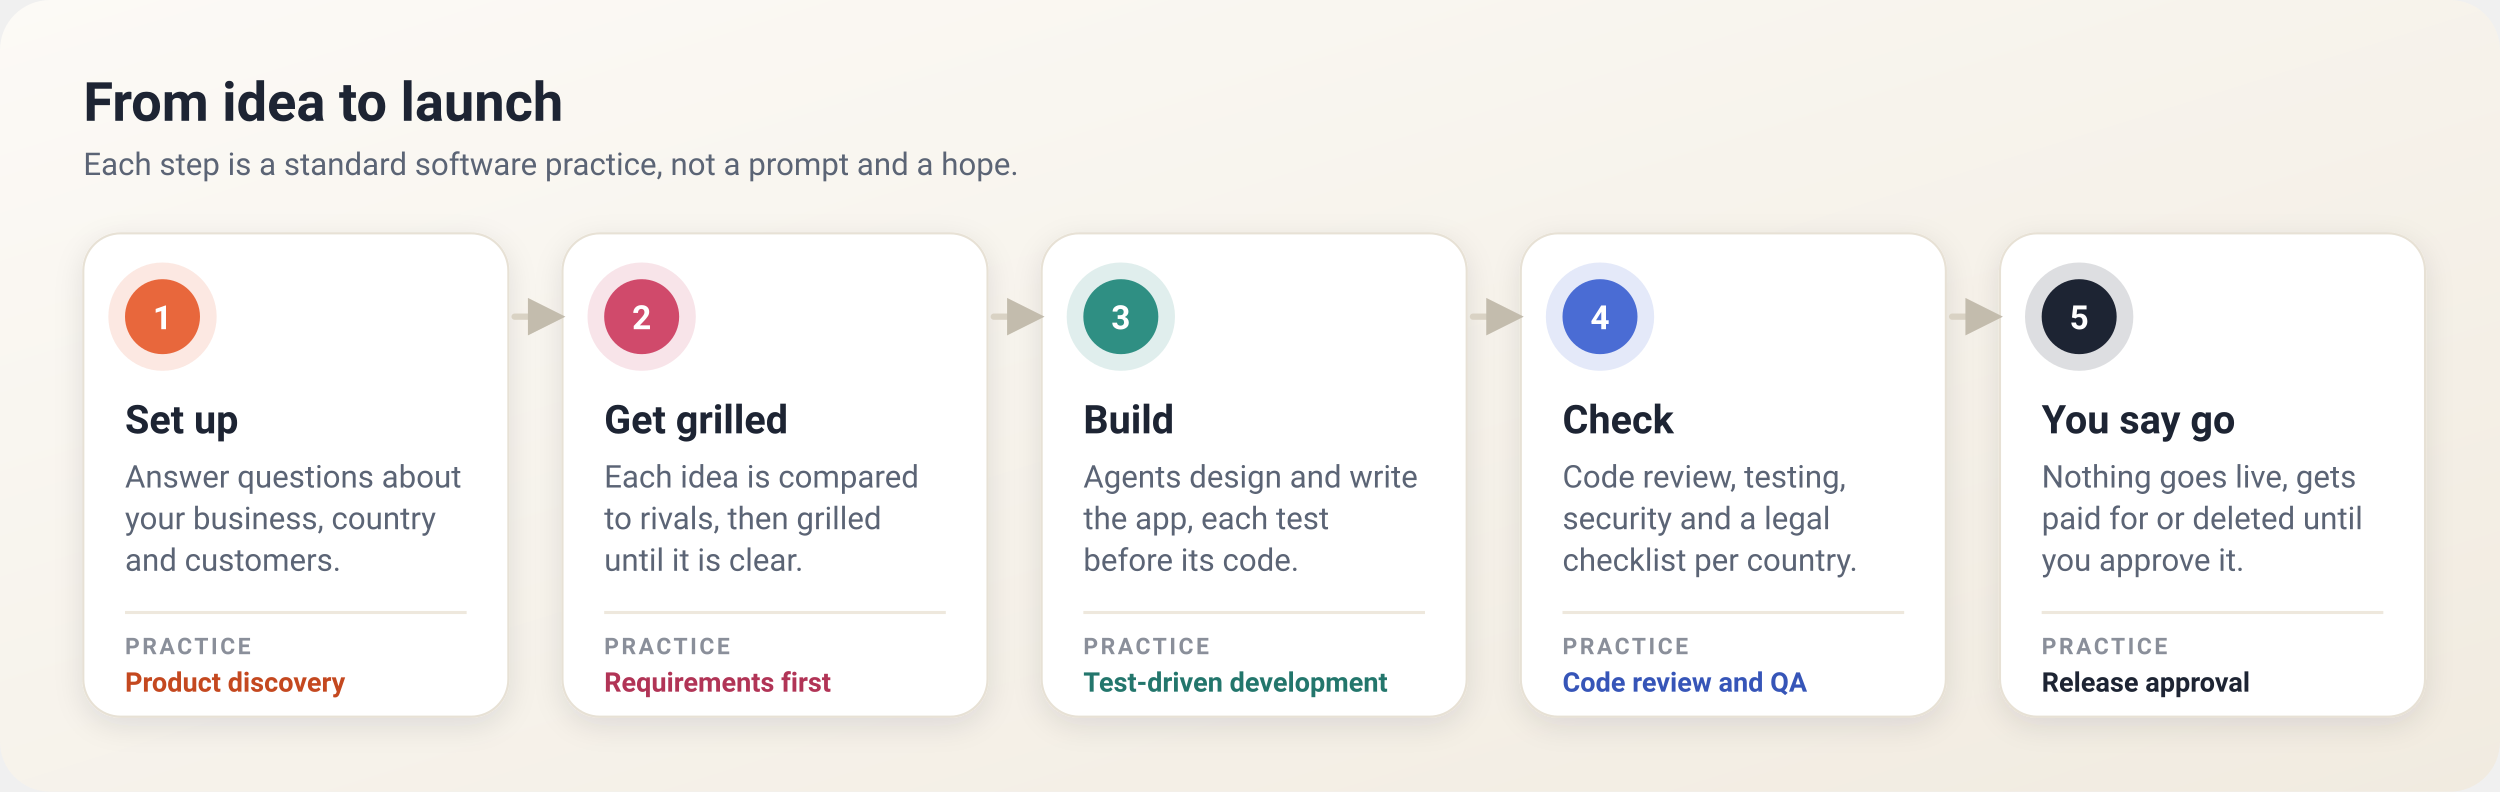
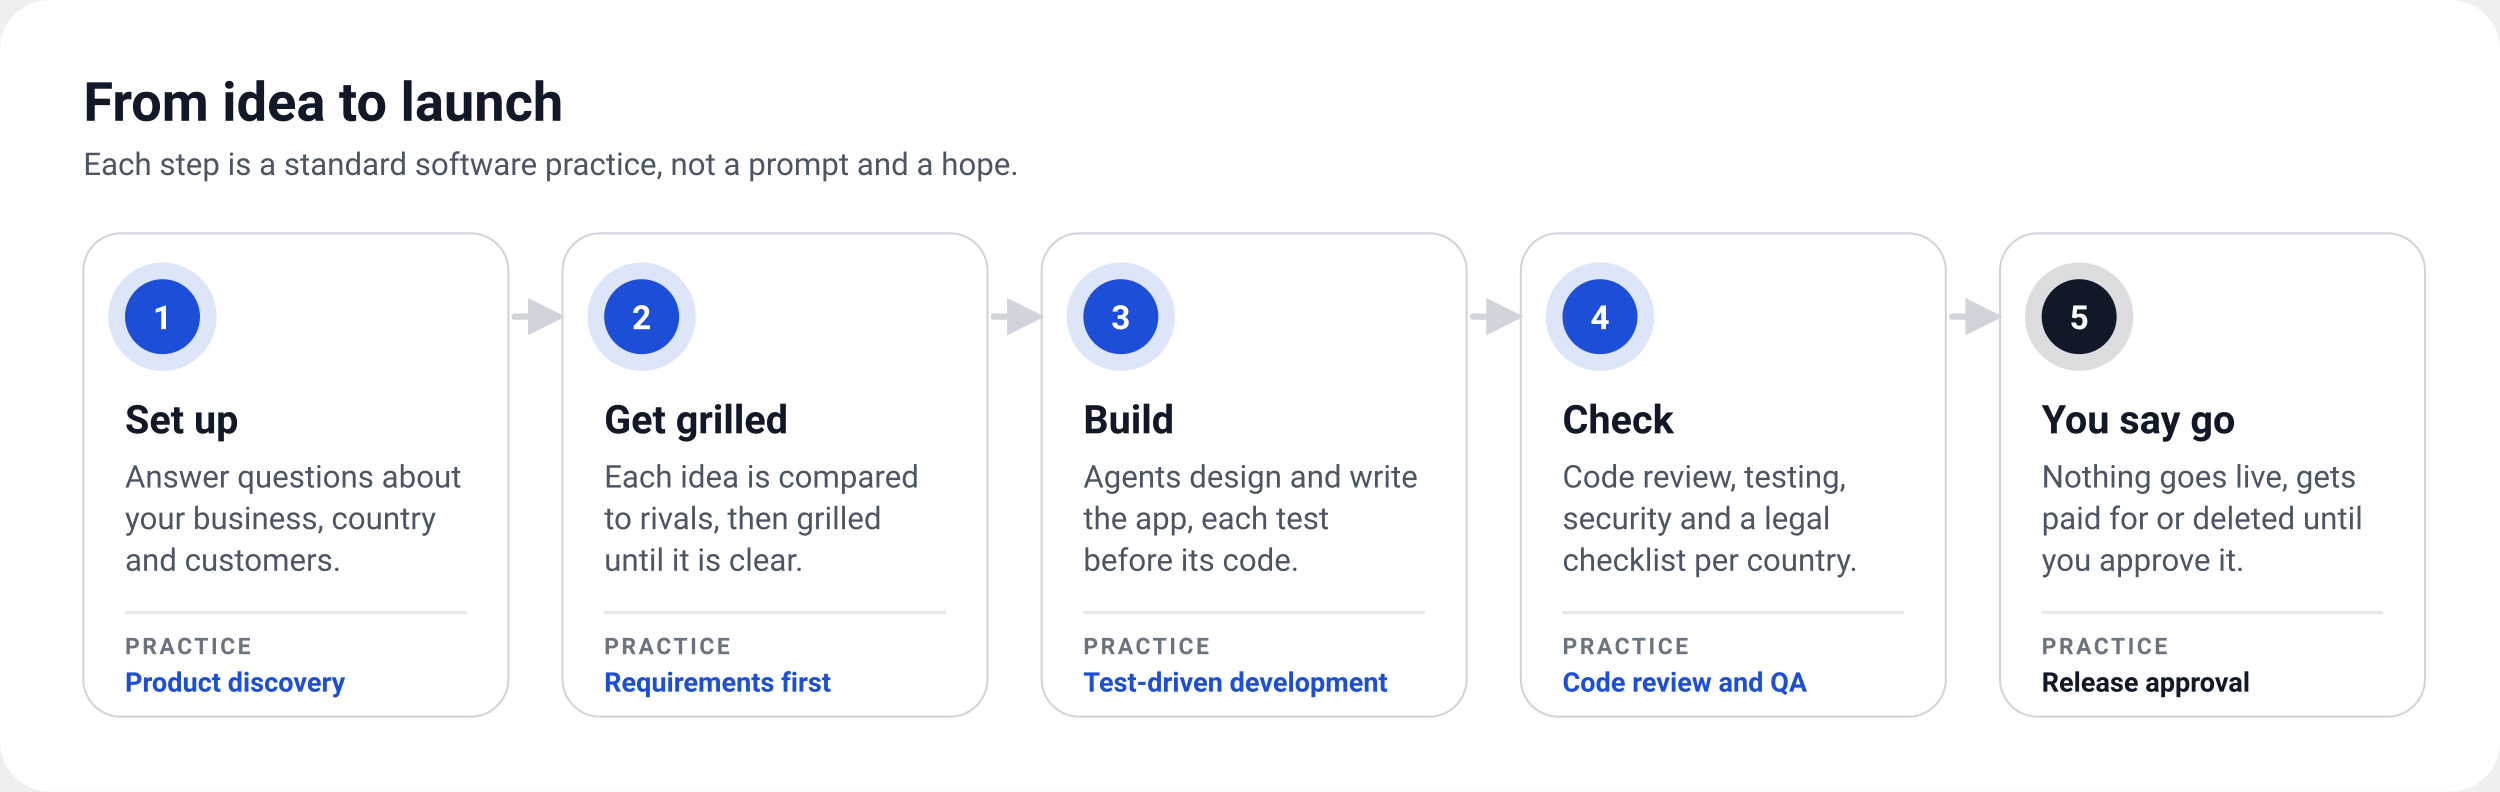
<svg xmlns="http://www.w3.org/2000/svg" viewBox="0 0 1200 380" role="img" aria-labelledby="t d">
  <style>
-     .bg1 { stop-color: #fcfaf6; } .bg2 { stop-color: #f1ebe0; }
-     .card { fill: #ffffff; stroke: #e7e1d5; stroke-width: 1; }
-     .ink { fill: #1d2433; } .soft { fill: #5b6475; } .rule { stroke: #eee8dd; stroke-width: 1.5; }
-     .track { stroke: #d9d2c4; stroke-width: 3; fill: none; stroke-linecap: round; }
-     .head { fill: #c3bcad; } .num { fill: #ffffff; } .label { fill: #8a8f9a; }
-     .n1 { fill: #e8673c; } .n2 { fill: #d04a6b; } .n3 { fill: #2f8f83; } .n4 { fill: #4a6cd4; } .n5 { fill: #1d2433; }
-     .t1 { fill: #c4481f; } .t2 { fill: #b13456; } .t3 { fill: #23766c; } .t4 { fill: #3655b8; } .t5 { fill: #1d2433; }
+     .bg1, .bg2 { stop-color: #ffffff; }
+     .ink { fill: #111827; } .soft { fill: #4b5563; }
+     .card { fill: #ffffff; stroke: #d1d5db; stroke-width: 1; } .rule { stroke: #e5e7eb; stroke-width: 1.5; }
+     .track { stroke: #d1d5db; stroke-width: 3; fill: none; stroke-linecap: round; } .head { fill: #d1d5db; }
+     .num { fill: #ffffff; } .num5 { fill: #ffffff; } .label { fill: #6b7280; }
+     .n1, .n2, .n3, .n4 { fill: #1d4ed8; } .n5 { fill: #111827; }
+     .t1, .t2, .t3, .t4 { fill: #1d4ed8; } .t5 { fill: #111827; }
    text { font-family: -apple-system, "Segoe UI", Roboto, Helvetica, Arial, sans-serif; }
+     .mono { font-family: ui-monospace, "SF Mono", Menlo, Consolas, monospace; }
    @media (prefers-color-scheme: dark) {
-       .bg1 { stop-color: #1a2131; } .bg2 { stop-color: #0e121a; }
-       .card { fill: #1f2734; stroke: #313a4a; } .ink { fill: #eef0f4; } .soft { fill: #a3abba; } .rule { stroke: #2c3544; }
-       .track { stroke: #3a4354; } .head { fill: #4a5363; } .label { fill: #7c8596; }
-       .n5 { fill: #f2efe8; } .num5 { fill: #141922; }
-       .t1 { fill: #f39a76; } .t2 { fill: #ee8aa6; } .t3 { fill: #6cc7bb; } .t4 { fill: #93abf0; } .t5 { fill: #eef0f4; }
+       .bg1, .bg2 { stop-color: #0d1117; }
+       .ink { fill: #e6edf3; } .soft { fill: #9da7b3; }
+       .card { fill: #0d1117; stroke: #30363d; stroke-width: 1; } .rule { stroke: #21262d; stroke-width: 1.5; }
+       .track { stroke: #30363d; stroke-width: 3; fill: none; stroke-linecap: round; } .head { fill: #30363d; }
+       .num { fill: #ffffff; } .num5 { fill: #0d1117; } .label { fill: #7d8590; }
+       .n1, .n2, .n3, .n4 { fill: #2f6feb; } .n5 { fill: #e6edf3; }
+       .t1, .t2, .t3, .t4 { fill: #79b0ff; } .t5 { fill: #e6edf3; }
    }
  </style>
  <defs>
    <linearGradient id="bg" x1="0" y1="0" x2="1" y2="1">
      <stop offset="0" class="bg1" />
      <stop offset="1" class="bg2" />
    </linearGradient>
    <filter id="sh" x="-20%" y="-20%" width="140%" height="150%">
      <feDropShadow dx="0" dy="4" stdDeviation="7" flood-color="#1d2433" flood-opacity="0.10" />
    </filter>
    <marker id="a" viewBox="0 0 10 10" refX="7" refY="5" markerWidth="6" markerHeight="6" orient="auto">
      <path class="head" d="M0 0 L10 5 L0 10 z" />
    </marker>
  </defs>
  <rect width="1200" height="380" rx="24" fill="url(#bg)" />
  <text class="ink" x="40" y="58" font-size="26" font-weight="700">From idea to launch</text>
  <text class="soft" x="40" y="84" font-size="15">Each step is a standard software practice, not a prompt and a hope.</text>
  <g font-size="15">
    <g transform="translate(40 112)">
-       <rect class="card" width="204" height="232" rx="18" filter="url(#sh)" />
+       <rect class="card" width="204" height="232" rx="18" />
      <circle class="n1" cx="38" cy="40" r="26" opacity="0.15" />
      <circle class="n1" cx="38" cy="40" r="18" />
      <text class="num" x="38" y="46" font-size="16" font-weight="700" text-anchor="middle">1</text>
      <text class="ink" x="20" y="96" font-size="19" font-weight="700">Set up</text>
      <text class="soft" x="20" y="122">Answer questions about</text>
      <text class="soft" x="20" y="142">your business, country</text>
      <text class="soft" x="20" y="162">and customers.</text>
      <path class="rule" d="M20 182 H184" />
      <text class="label" x="20" y="202" font-size="11" font-weight="700" letter-spacing="1.2">PRACTICE</text>
      <text class="t1" x="20" y="220" font-size="13" font-weight="700">Product discovery</text>
    </g>
    <g transform="translate(270 112)">
-       <rect class="card" width="204" height="232" rx="18" filter="url(#sh)" />
+       <rect class="card" width="204" height="232" rx="18" />
      <circle class="n2" cx="38" cy="40" r="26" opacity="0.15" />
      <circle class="n2" cx="38" cy="40" r="18" />
      <text class="num" x="38" y="46" font-size="16" font-weight="700" text-anchor="middle">2</text>
      <text class="ink" x="20" y="96" font-size="19" font-weight="700">Get grilled</text>
      <text class="soft" x="20" y="122">Each idea is compared</text>
      <text class="soft" x="20" y="142">to rivals, then grilled</text>
      <text class="soft" x="20" y="162">until it is clear.</text>
      <path class="rule" d="M20 182 H184" />
      <text class="label" x="20" y="202" font-size="11" font-weight="700" letter-spacing="1.2">PRACTICE</text>
      <text class="t2" x="20" y="220" font-size="13" font-weight="700">Requirements first</text>
    </g>
    <g transform="translate(500 112)">
-       <rect class="card" width="204" height="232" rx="18" filter="url(#sh)" />
+       <rect class="card" width="204" height="232" rx="18" />
      <circle class="n3" cx="38" cy="40" r="26" opacity="0.15" />
      <circle class="n3" cx="38" cy="40" r="18" />
      <text class="num" x="38" y="46" font-size="16" font-weight="700" text-anchor="middle">3</text>
      <text class="ink" x="20" y="96" font-size="19" font-weight="700">Build</text>
      <text class="soft" x="20" y="122">Agents design and write</text>
      <text class="soft" x="20" y="142">the app, each test</text>
      <text class="soft" x="20" y="162">before its code.</text>
      <path class="rule" d="M20 182 H184" />
      <text class="label" x="20" y="202" font-size="11" font-weight="700" letter-spacing="1.2">PRACTICE</text>
      <text class="t3" x="20" y="220" font-size="13" font-weight="700">Test-driven development</text>
    </g>
    <g transform="translate(730 112)">
-       <rect class="card" width="204" height="232" rx="18" filter="url(#sh)" />
+       <rect class="card" width="204" height="232" rx="18" />
      <circle class="n4" cx="38" cy="40" r="26" opacity="0.15" />
      <circle class="n4" cx="38" cy="40" r="18" />
      <text class="num" x="38" y="46" font-size="16" font-weight="700" text-anchor="middle">4</text>
      <text class="ink" x="20" y="96" font-size="19" font-weight="700">Check</text>
      <text class="soft" x="20" y="122">Code review, testing,</text>
      <text class="soft" x="20" y="142">security and a legal</text>
      <text class="soft" x="20" y="162">checklist per country.</text>
      <path class="rule" d="M20 182 H184" />
      <text class="label" x="20" y="202" font-size="11" font-weight="700" letter-spacing="1.2">PRACTICE</text>
      <text class="t4" x="20" y="220" font-size="13" font-weight="700">Code review and QA</text>
    </g>
    <g transform="translate(960 112)">
-       <rect class="card" width="204" height="232" rx="18" filter="url(#sh)" />
+       <rect class="card" width="204" height="232" rx="18" />
      <circle class="n5" cx="38" cy="40" r="26" opacity="0.15" />
      <circle class="n5" cx="38" cy="40" r="18" />
      <text class="num num5" x="38" y="46" font-size="16" font-weight="700" text-anchor="middle">5</text>
      <text class="ink" x="20" y="96" font-size="19" font-weight="700">You say go</text>
      <text class="soft" x="20" y="122">Nothing goes live, gets</text>
      <text class="soft" x="20" y="142">paid for or deleted until</text>
      <text class="soft" x="20" y="162">you approve it.</text>
      <path class="rule" d="M20 182 H184" />
      <text class="label" x="20" y="202" font-size="11" font-weight="700" letter-spacing="1.2">PRACTICE</text>
      <text class="t5" x="20" y="220" font-size="13" font-weight="700">Release approval</text>
    </g>
  </g>
  <g class="track" marker-end="url(#a)">
    <path d="M247 152 L266 152" />
    <path d="M477 152 L496 152" />
    <path d="M707 152 L726 152" />
    <path d="M937 152 L956 152" />
  </g>
</svg>
